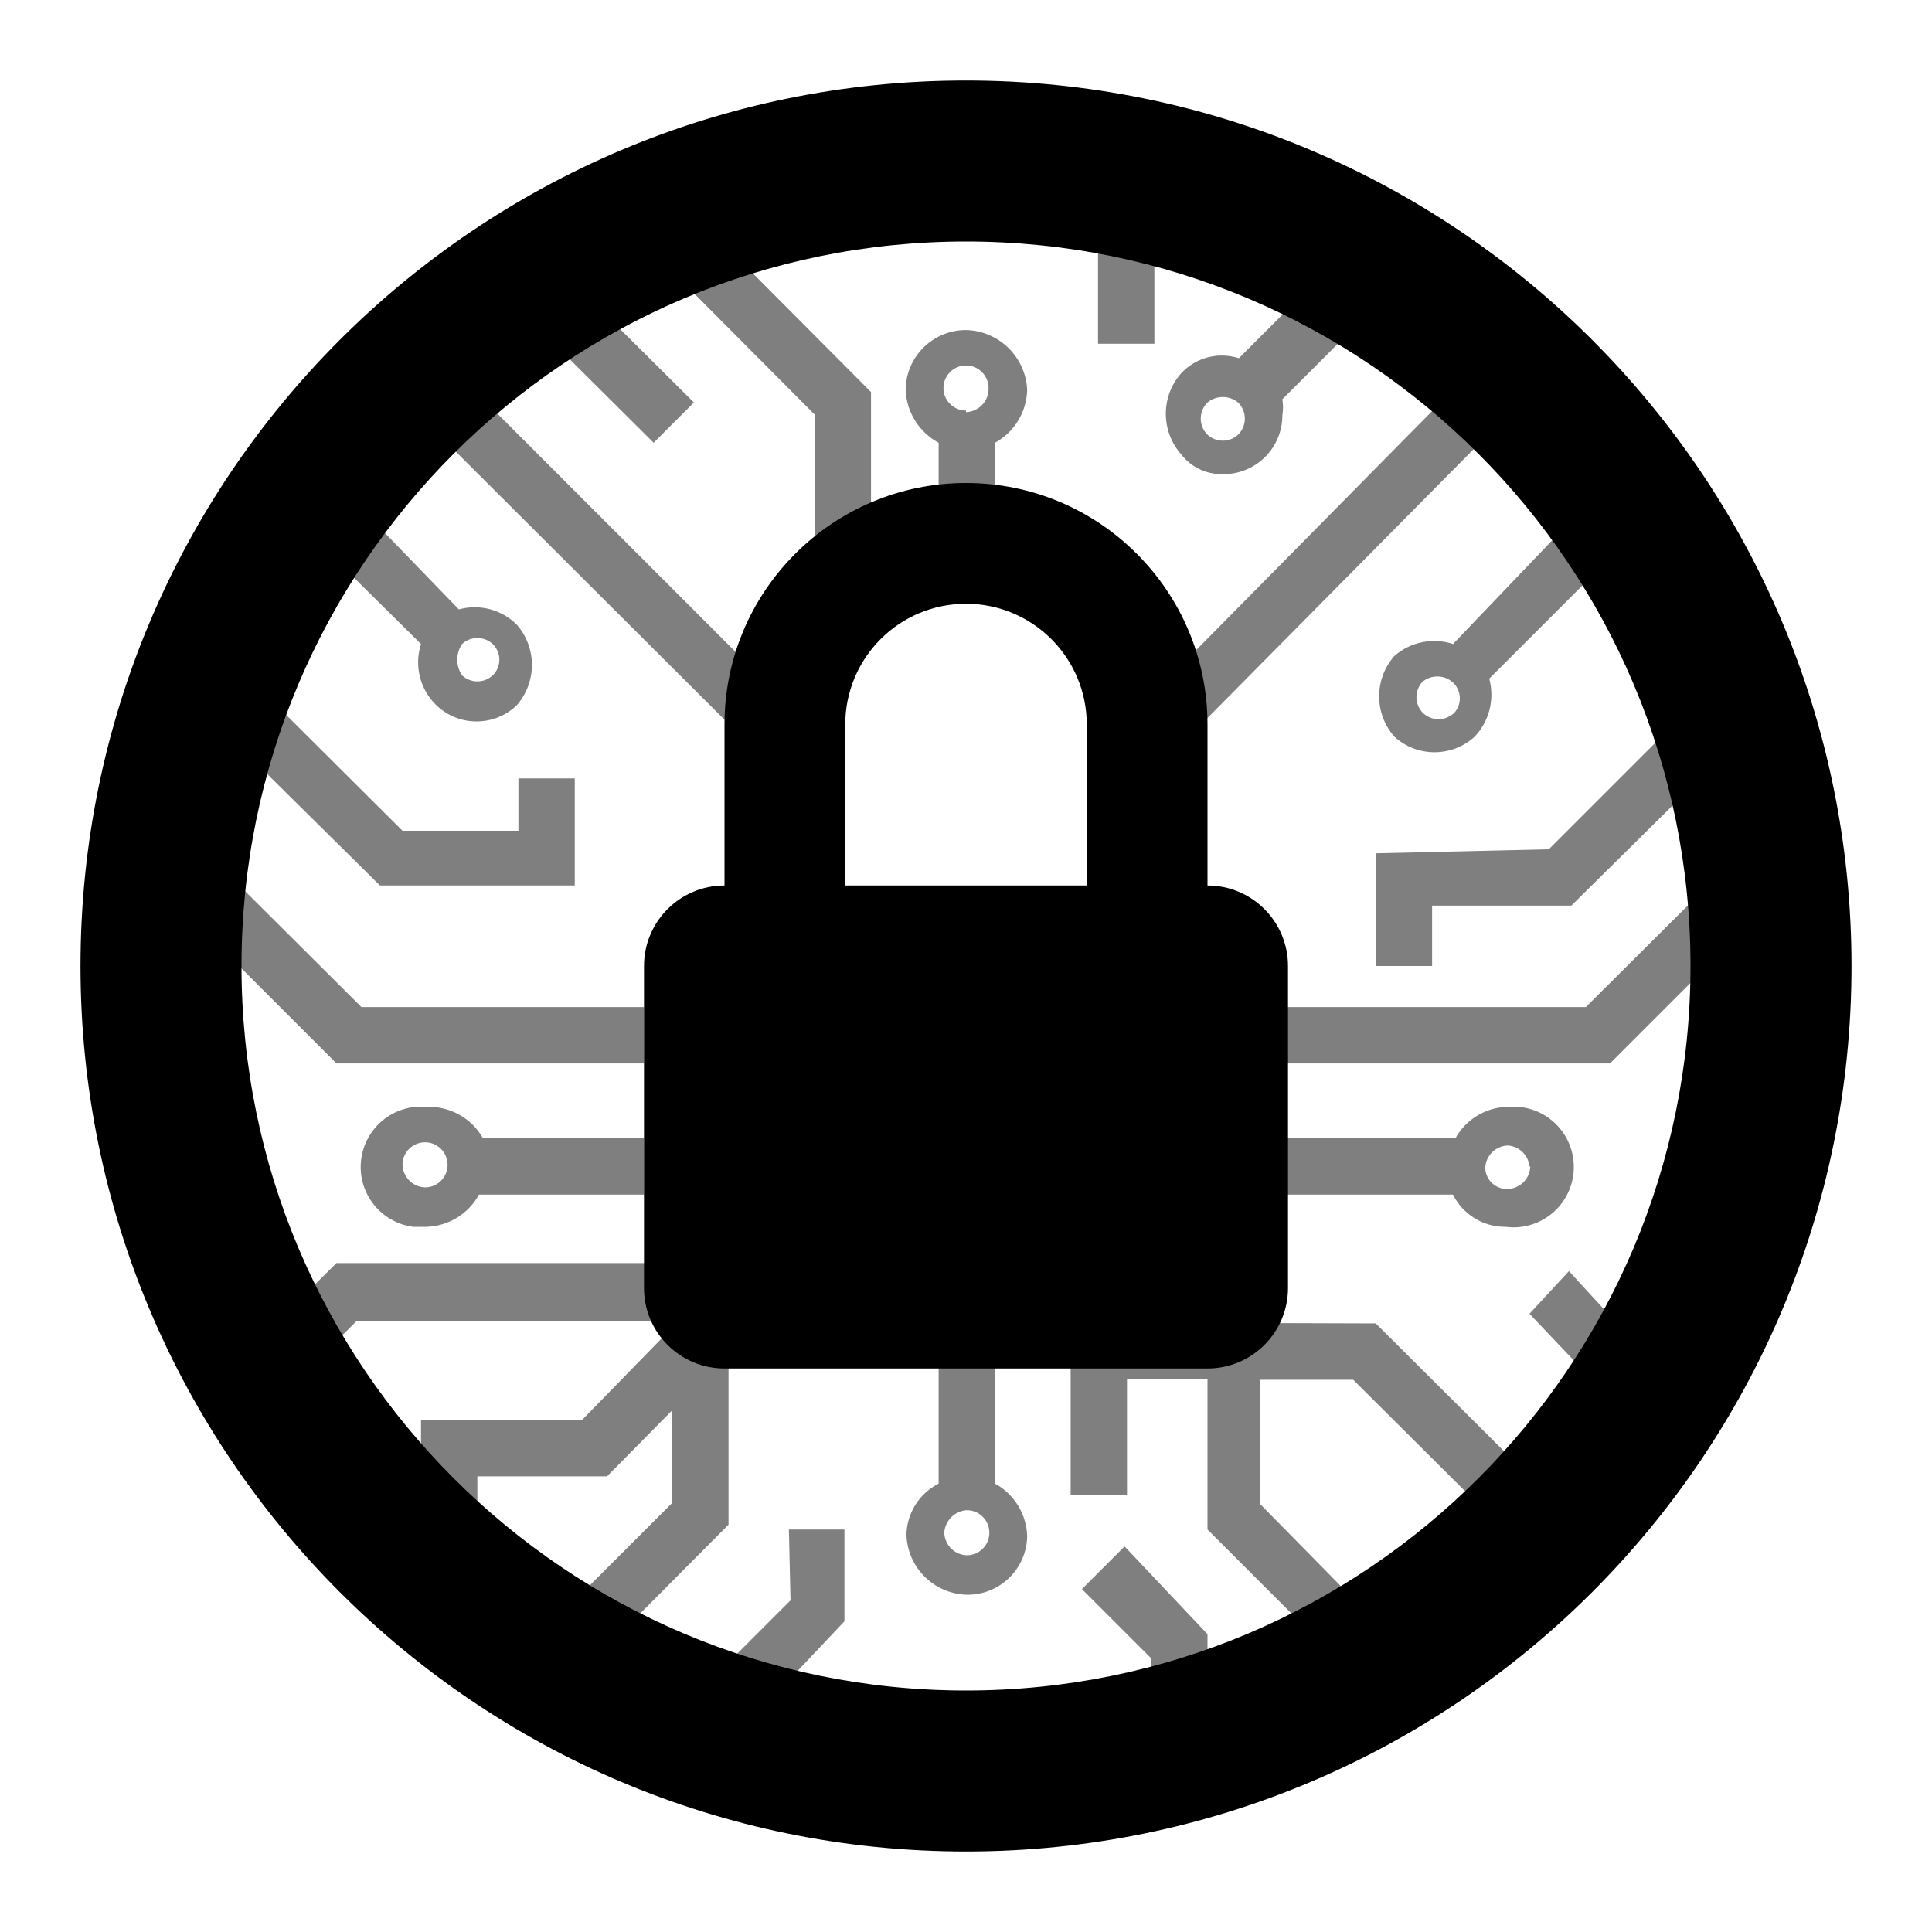
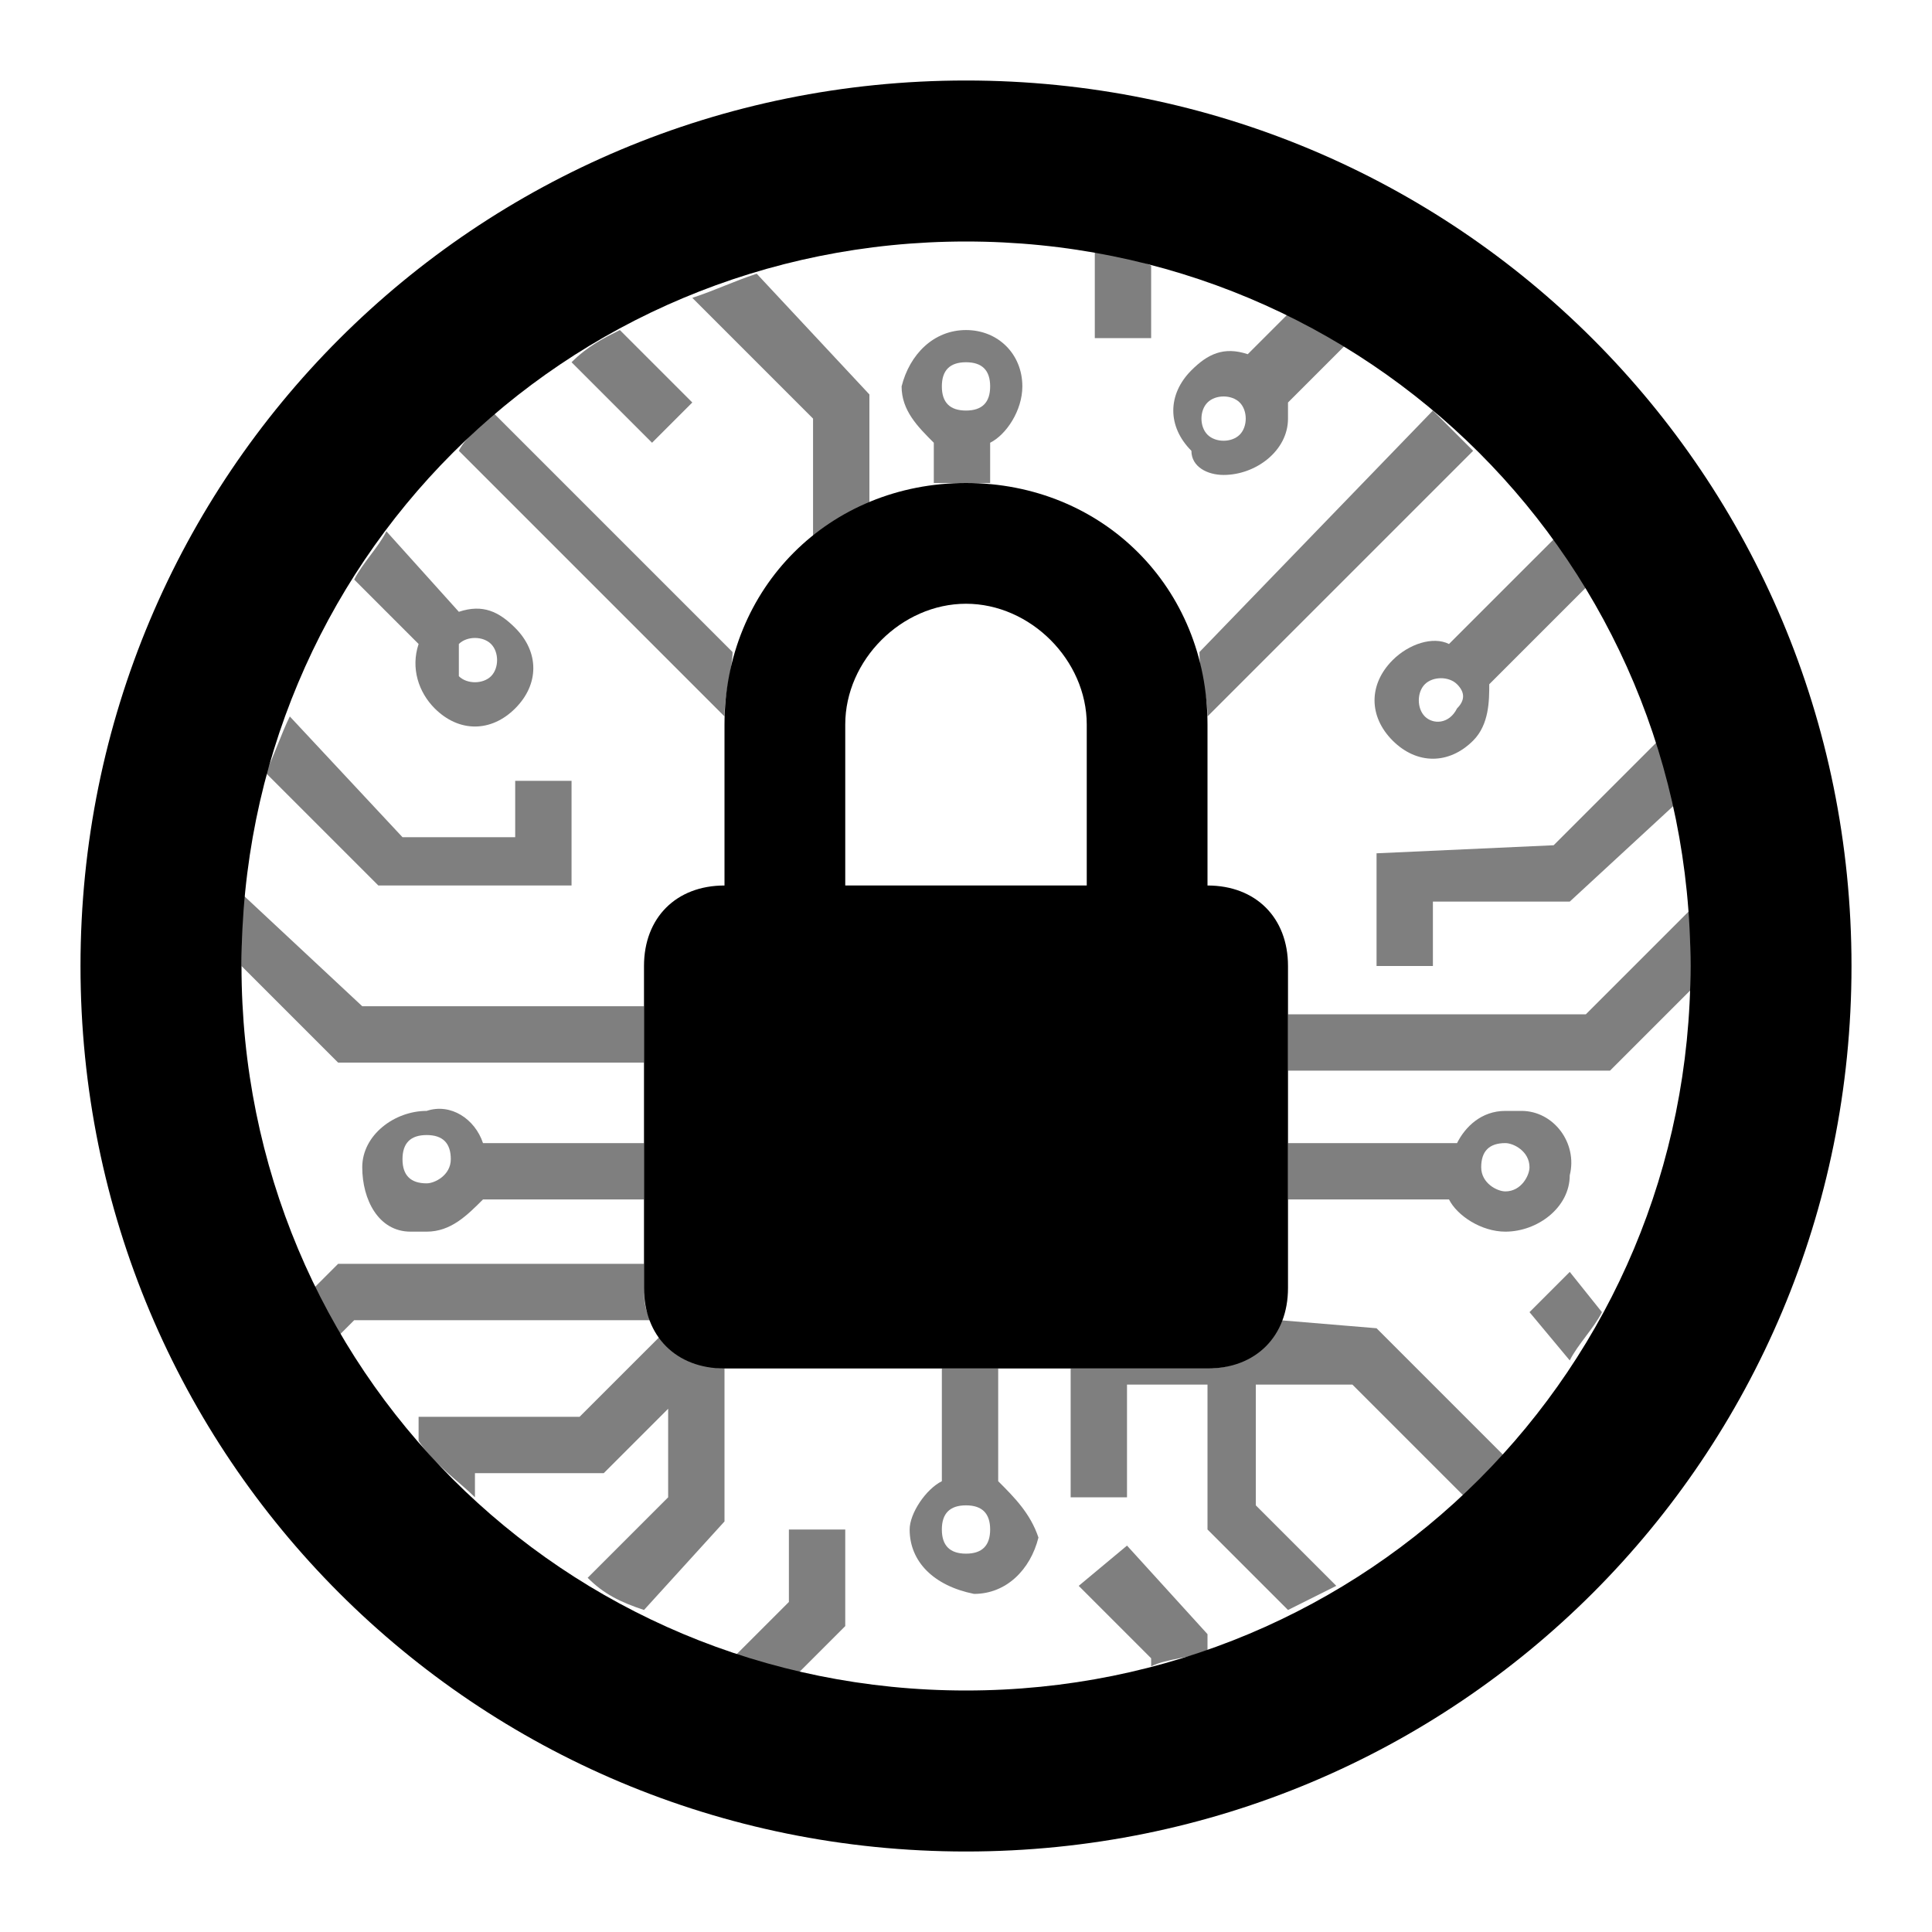
- <svg xmlns="http://www.w3.org/2000/svg" width="24" height="24" viewBox="0 0 24 24">
-   <path d="M12,4.1a.75.75,0,0,0-.75.74.78.78,0,0,0,.41.66V7h.7V5.5a.77.77,0,0,0,.4-.66A.78.78,0,0,0,12,4.1Zm0,1a.28.28,0,1,1,.28-.28A.29.29,0,0,1,12,5.12Zm.36,13.31V16.38h-.7v2.05a.73.73,0,0,0-.4.63.77.77,0,0,0,.75.75.74.74,0,0,0,.75-.73h0A.77.77,0,0,0,12.36,18.43Zm-.35.91h0a.29.29,0,0,1-.28-.28.3.3,0,0,1,.28-.28.28.28,0,1,1,0,.56ZM5.3,13.75a.75.75,0,0,0-.17,1.49H5.3a.77.77,0,0,0,.65-.4H8v-.7H6A.77.77,0,0,0,5.3,13.75Zm0,1A.29.29,0,0,1,5,14.47H5a.28.28,0,1,1,.29.28Zm13.41-1a.76.76,0,0,0-.63.39H15v.7h3.05a.72.72,0,0,0,.65.4.75.75,0,1,0,.17-1.49Zm.3.74h0a.29.29,0,0,1-.28.28.27.27,0,0,1-.28-.26v0a.29.29,0,0,1,.28-.28A.29.29,0,0,1,19,14.49ZM5.42,8.76a.72.72,0,0,0,1,0,.76.76,0,0,0,0-1,.74.74,0,0,0-.72-.19L3.92,5.73l-.49.49L5.23,8A.74.74,0,0,0,5.42,8.76ZM5.74,8a.28.28,0,0,1,.38,0,.27.27,0,0,1,0,.39.28.28,0,0,1-.38,0A.35.35,0,0,1,5.74,8ZM4.18,13.21,1.57,10.6l.49-.51,2.43,2.42H8v.7Zm4.87,5.73L7,21l-.49-.49,1.84-1.84V17.52l-.81.82H5.93v1.4h-.7v-2.1h2l1.2-1.23h-4l-1,1-.49-.49,1.24-1.23H9v.7H8.93l.26.27L9.05,17ZM4.72,11,2.06,8.37l.49-.49L5,10.32H6.44V9.67h.7V11ZM8.4,2.44l2.42,2.43V7.29h-.7V5.15L7.91,2.93Zm8.69,14,2.52,2.51-.49.49-2.31-2.3H15.65v1.54l1.81,1.84L17,21,15,19V17.13H14v1.44h-.7V16H14v.43ZM20,13.21h-4.8v-.7H19.7l2.43-2.42.48.51Zm-4.8-7.32a.73.73,0,0,0,.73-.73.64.64,0,0,0,0-.2l1.44-1.44L16.84,3,15.39,4.45a.69.69,0,0,0-.72.19.76.76,0,0,0,0,1A.63.63,0,0,0,15.18,5.89ZM15,5a.3.3,0,0,1,.38,0,.28.28,0,0,1,0,.4h0a.28.28,0,0,1-.38,0A.28.28,0,0,1,15,5Zm2.32,3.15a.76.76,0,0,0,0,1,.74.74,0,0,0,1,0,.76.76,0,0,0,.18-.72l2.24-2.24-.49-.49L18.05,8A.75.75,0,0,0,17.32,8.15Zm.75.7h0a.28.28,0,0,1-.4,0h0a.28.28,0,0,1,0-.38.29.29,0,0,1,.37,0A.27.27,0,0,1,18.07,8.85Zm1.17,1.7,2.44-2.44.52.49-2.68,2.65H17.79V12h-.7v-1.4ZM9.8,19h.69v1.14L9.31,21.39l-.49-.51,1-1Zm4.17.21L15,20.3v1.3h-.7v-1l-.86-.86Zm.37-14.94h-.7V2.4h.7Zm5.15,11.52L20.6,17l-.49.49L19,16.32ZM14.92,9l-.49-.49,3.95-4,.49.5ZM9.06,9,5.11,5.06l.49-.5,4,4ZM8.12,5.5,6.26,3.65l.5-.5L8.62,5Z" opacity="0.5" />
-   <path d="M12,1A11,11,0,1,0,23,12,11,11,0,0,0,12,1Zm0,20a9,9,0,1,1,9-9A9,9,0,0,1,12,21Zm3-10V9A3,3,0,0,0,9,9v2a1,1,0,0,0-1,1v4a1,1,0,0,0,1,1h6a1,1,0,0,0,1-1V12A1,1,0,0,0,15,11Zm-1.5,0h-3V9a1.5,1.5,0,0,1,3,0Z" />
-   <rect width="24" height="24" fill="none" />
+ <svg xmlns="http://www.w3.org/2000/svg" version="1.1" id="Layer_1" x="0px" y="0px" viewBox="0 0 24 24" style="enable-background:new 0 0 24 24;" xml:space="preserve">
+   <style type="text/css">
+ 	.st0{opacity:0.5;enable-background:new    ;}
+ </style>
+   <g>
+     <path class="st0" d="M7.1,11V9.7H6.4v0.7H5L3.6,8.9C3.5,9.1,3.4,9.4,3.3,9.6L4.7,11H7.1z" />
+     <path class="st0" d="M8.6,5L7.7,4.1C7.5,4.2,7.3,4.3,7.1,4.5l1,1L8.6,5z" />
+     <path class="st0" d="M14.3,3.3c-0.2-0.1-0.5-0.1-0.7-0.2v1.1h0.7V3.3z" />
+     <path class="st0" d="M17.3,8.2c-0.3,0.3-0.3,0.7,0,1c0.3,0.3,0.7,0.3,1,0c0.2-0.2,0.2-0.5,0.2-0.7l1.2-1.2   c-0.1-0.2-0.2-0.4-0.4-0.6L18,8C17.8,7.9,17.5,8,17.3,8.2z M18.1,8.8C18,9,17.8,9,17.7,8.9c0,0,0,0,0,0c-0.1-0.1-0.1-0.3,0-0.4   c0.1-0.1,0.3-0.1,0.4,0C18.2,8.6,18.2,8.7,18.1,8.8z" />
+     <path class="st0" d="M5.4,8.8c0.3,0.3,0.7,0.3,1,0c0.3-0.3,0.3-0.7,0-1C6.2,7.6,6,7.5,5.7,7.6L4.8,6.6C4.7,6.8,4.5,7,4.4,7.2L5.2,8   C5.1,8.3,5.2,8.6,5.4,8.8z M5.7,8C5.8,7.9,6,7.9,6.1,8c0.1,0.1,0.1,0.3,0,0.4c0,0,0,0,0,0C6,8.5,5.8,8.5,5.7,8.4   C5.7,8.3,5.7,8.1,5.7,8z" />
+     <path class="st0" d="M9.8,19.9l-0.7,0.7c0.2,0.1,0.5,0.2,0.8,0.2l0.6-0.6V19H9.8L9.8,19.9z" />
+     <path class="st0" d="M19,16.3l0.5,0.6c0.1-0.2,0.3-0.4,0.4-0.6l-0.4-0.5L19,16.3z" />
+     <path class="st0" d="M15.2,5.9L15.2,5.9c0.4,0,0.8-0.3,0.8-0.7c0-0.1,0-0.1,0-0.2l0.7-0.7c-0.2-0.1-0.4-0.3-0.7-0.4l-0.5,0.5   c-0.3-0.1-0.5,0-0.7,0.2c-0.3,0.3-0.3,0.7,0,1C14.8,5.8,15,5.9,15.2,5.9z M15,5C15,5,15,5,15,5c0.1-0.1,0.3-0.1,0.4,0   c0.1,0.1,0.1,0.3,0,0.4c0,0,0,0,0,0c-0.1,0.1-0.3,0.1-0.4,0C14.9,5.3,14.9,5.1,15,5z" />
+     <path class="st0" d="M13.4,19.7l0.9,0.9v0.1c0.2-0.1,0.5-0.1,0.7-0.2v-0.2l-1-1.1L13.4,19.7z" />
+     <path class="st0" d="M17.1,10.6V12h0.7v-0.8h1.7l1.3-1.2c-0.1-0.3-0.1-0.5-0.2-0.8l-1.3,1.3L17.1,10.6z" />
+     <path class="st0" d="M21,11.3l-1.3,1.3H16v0.7h4l1-1c0-0.1,0-0.1,0-0.2C21,11.7,21,11.5,21,11.3z" />
+     <path class="st0" d="M19.5,14.6c0.1-0.4-0.2-0.8-0.6-0.8c0,0,0,0,0,0h-0.2c-0.3,0-0.5,0.2-0.6,0.4H16v0.7h2   c0.1,0.2,0.4,0.4,0.7,0.4C19.1,15.3,19.5,15,19.5,14.6z M18.7,14.8c-0.1,0-0.3-0.1-0.3-0.3c0,0,0,0,0,0c0-0.2,0.1-0.3,0.3-0.3   c0.1,0,0.3,0.1,0.3,0.3h0C19,14.6,18.9,14.8,18.7,14.8z" />
+     <path class="st0" d="M15.9,16.4C15.7,16.8,15.4,17,15,17h-1.7v1.6H14v-1.4h1V19l1,1c0.2-0.1,0.4-0.2,0.6-0.3l-1-1v-1.5h1.2l1.4,1.4   c0.2-0.2,0.3-0.3,0.5-0.5l-1.6-1.6L15.9,16.4z" />
+     <path class="st0" d="M12.4,18.4L12.4,18.4V17h-0.7v1.4c-0.2,0.1-0.4,0.4-0.4,0.6c0,0.4,0.3,0.7,0.8,0.8c0.4,0,0.7-0.3,0.8-0.7   c0,0,0,0,0,0C12.8,18.8,12.6,18.6,12.4,18.4z M12,19.3C12,19.3,12,19.3,12,19.3c-0.2,0-0.3-0.1-0.3-0.3c0-0.2,0.1-0.3,0.3-0.3   c0.2,0,0.3,0.1,0.3,0.3C12.3,19.2,12.2,19.3,12,19.3z" />
+     <path class="st0" d="M8,16v-0.3H4.2l-0.3,0.3c0.1,0.2,0.2,0.4,0.3,0.6l0.2-0.2h3.7C8,16.3,8,16.1,8,16z" />
+     <path class="st0" d="M8.2,16.6l-1,1h-2v0.3c0.2,0.3,0.5,0.5,0.7,0.7v-0.3h1.6l0.8-0.8v1.1l-1,1C7.5,19.8,7.7,19.9,8,20L9,18.9V17h0   C8.7,17,8.4,16.8,8.2,16.6z" />
+     <path class="st0" d="M5.3,13.8c-0.4,0-0.8,0.3-0.8,0.7c0,0.4,0.2,0.8,0.6,0.8h0.2c0.3,0,0.5-0.2,0.7-0.4h2v-0.7H6   C5.9,13.9,5.6,13.7,5.3,13.8z M5.3,14.7c-0.2,0-0.3-0.1-0.3-0.3c0,0,0,0,0,0c0-0.2,0.1-0.3,0.3-0.3c0.2,0,0.3,0.1,0.3,0.3   C5.6,14.6,5.4,14.7,5.3,14.7z" />
+     <path class="st0" d="M8,13.2v-0.7H4.5L3,11.1c0,0.3,0,0.6,0,0.9c0,0,0,0,0,0l1.2,1.2H8z" />
+     <path class="st0" d="M5.7,5.6L9,8.9c0-0.3,0.1-0.6,0.1-0.8l-3-3C6,5.3,5.8,5.4,5.7,5.6z" />
+     <path class="st0" d="M8.6,3.7l1.5,1.5v1.5c0.2-0.2,0.4-0.3,0.7-0.4V4.9L9.4,3.4C9.1,3.5,8.9,3.6,8.6,3.7z" />
+     <path class="st0" d="M12,4.1c-0.4,0-0.7,0.3-0.8,0.7c0,0.3,0.2,0.5,0.4,0.7V6c0.1,0,0.2,0,0.3,0c0.1,0,0.2,0,0.4,0V5.5   c0.2-0.1,0.4-0.4,0.4-0.7C12.7,4.4,12.4,4.1,12,4.1z M12,5.1C12,5.1,12,5.1,12,5.1L12,5.1c-0.2,0-0.3-0.1-0.3-0.3   c0-0.2,0.1-0.3,0.3-0.3s0.3,0.1,0.3,0.3C12.3,5,12.2,5.1,12,5.1z" />
+     <path class="st0" d="M15,8.9l3.3-3.3c-0.2-0.2-0.3-0.3-0.5-0.5l-2.9,3C14.9,8.4,15,8.6,15,8.9z" />
+   </g>
+   <g>
+     <path d="M12,1C5.9,1,1,5.9,1,12s4.9,11,11,11s11-4.9,11-11S18.1,1,12,1z M12,21c-5,0-9-4-9-9s4-9,9-9s9,4,9,9S17,21,12,21z" />
+     <path d="M15,11V9c0-1.7-1.3-3-3-3S9,7.3,9,9v2c-0.6,0-1,0.4-1,1v4c0,0.6,0.4,1,1,1h6c0.6,0,1-0.4,1-1v-4C16,11.4,15.6,11,15,11z    M13.5,11h-3V9c0-0.8,0.7-1.5,1.5-1.5s1.5,0.7,1.5,1.5V11z" />
+   </g>
</svg>
